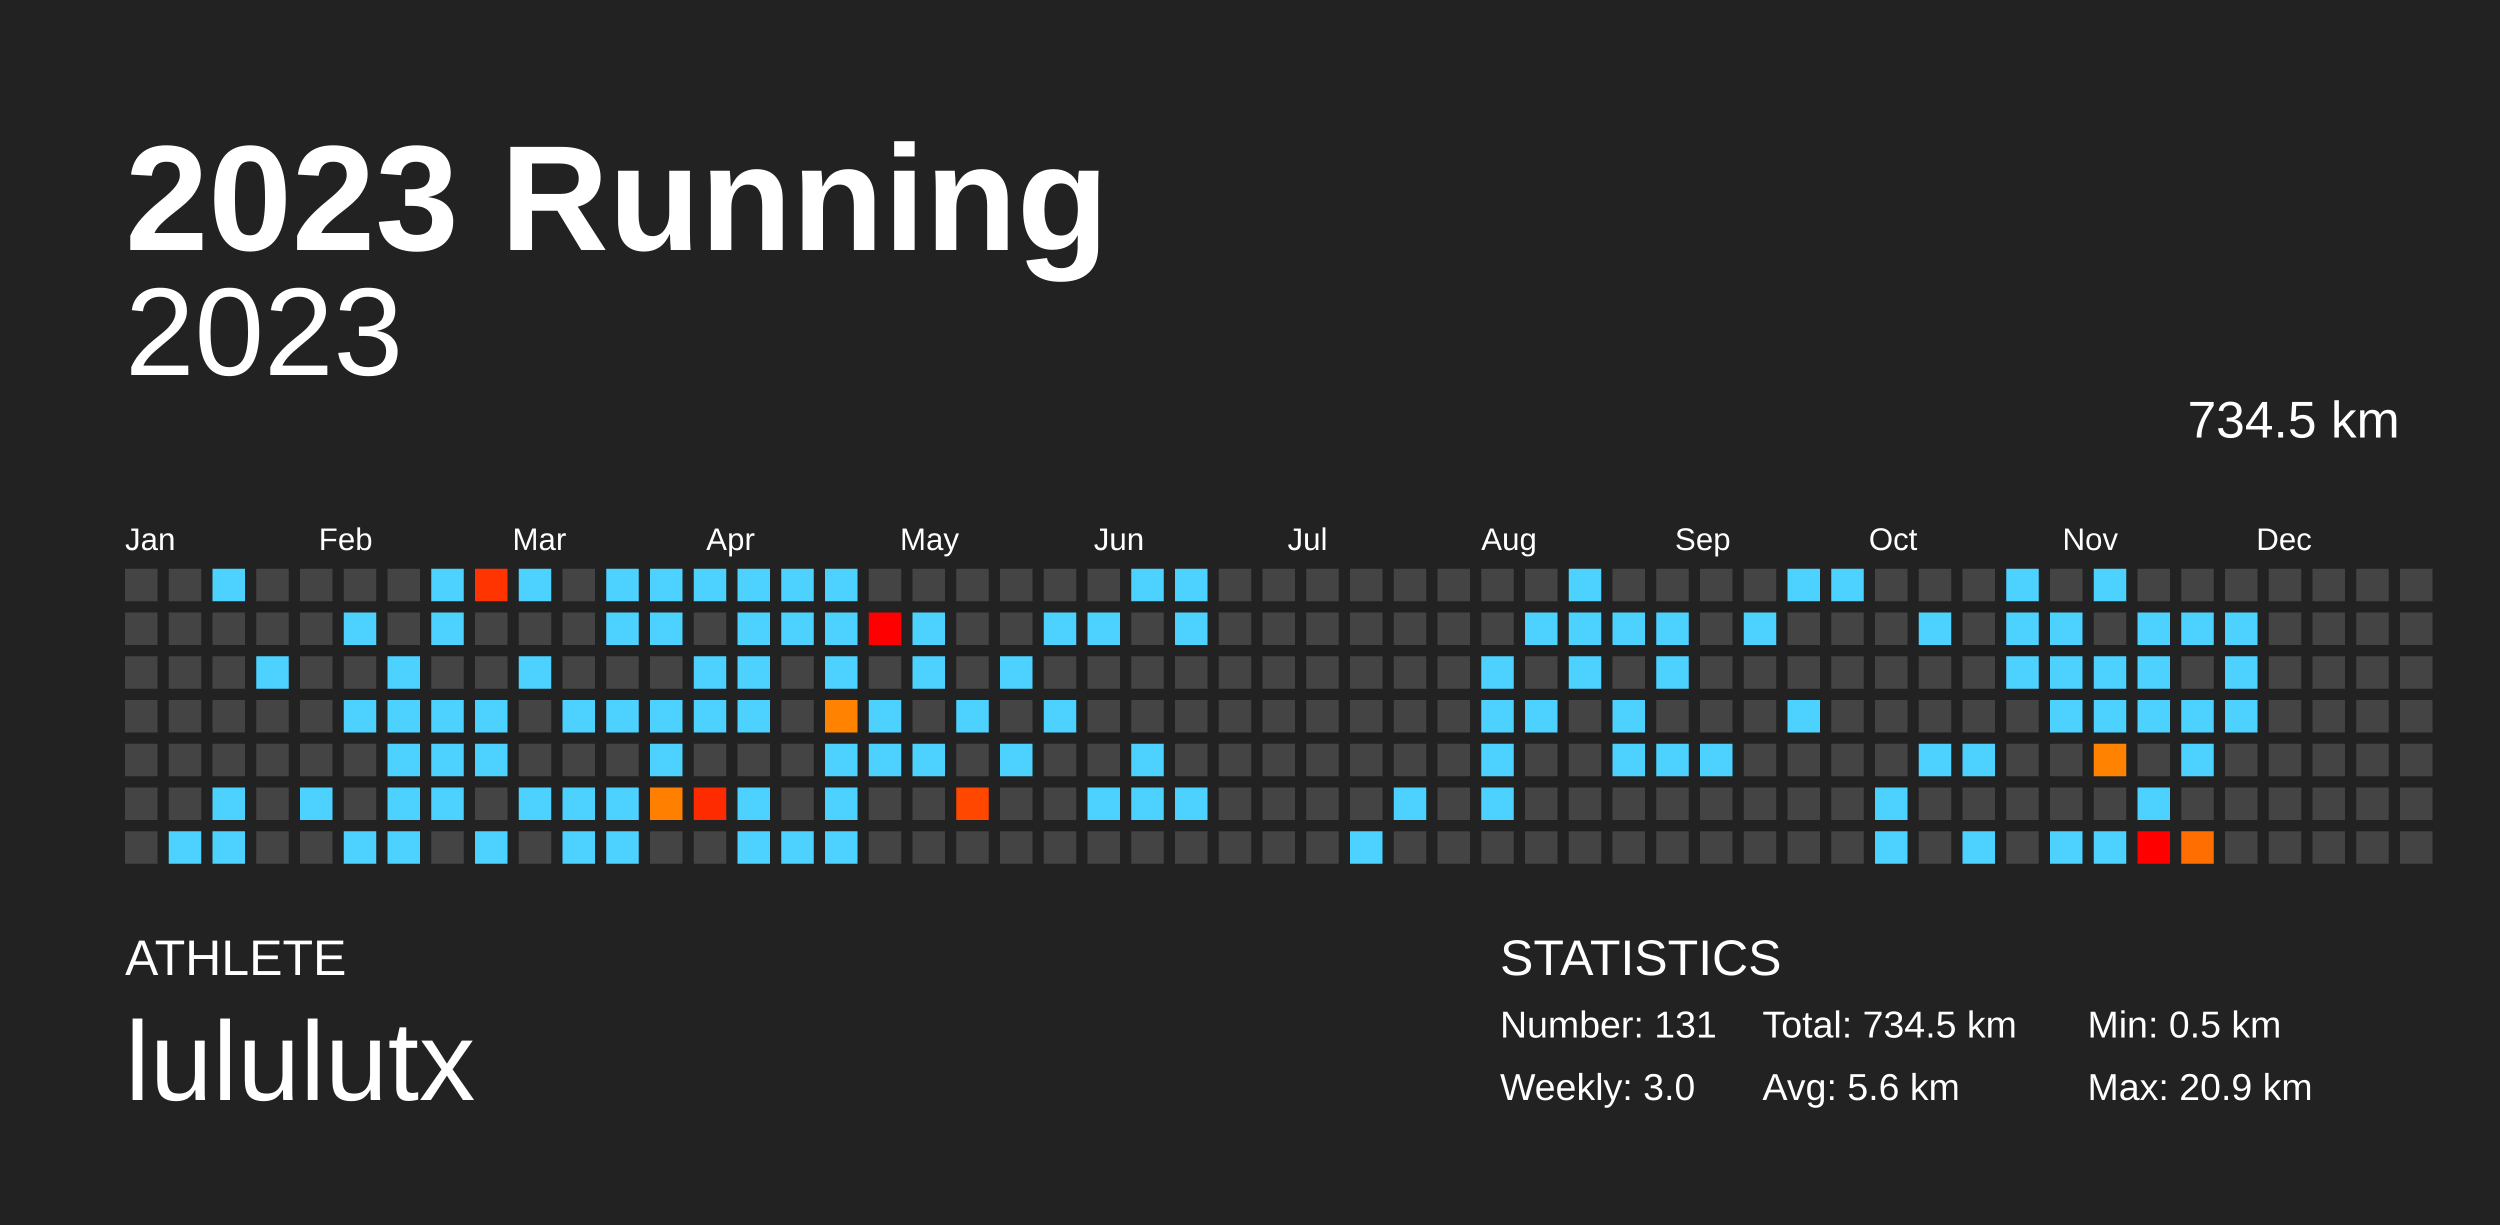
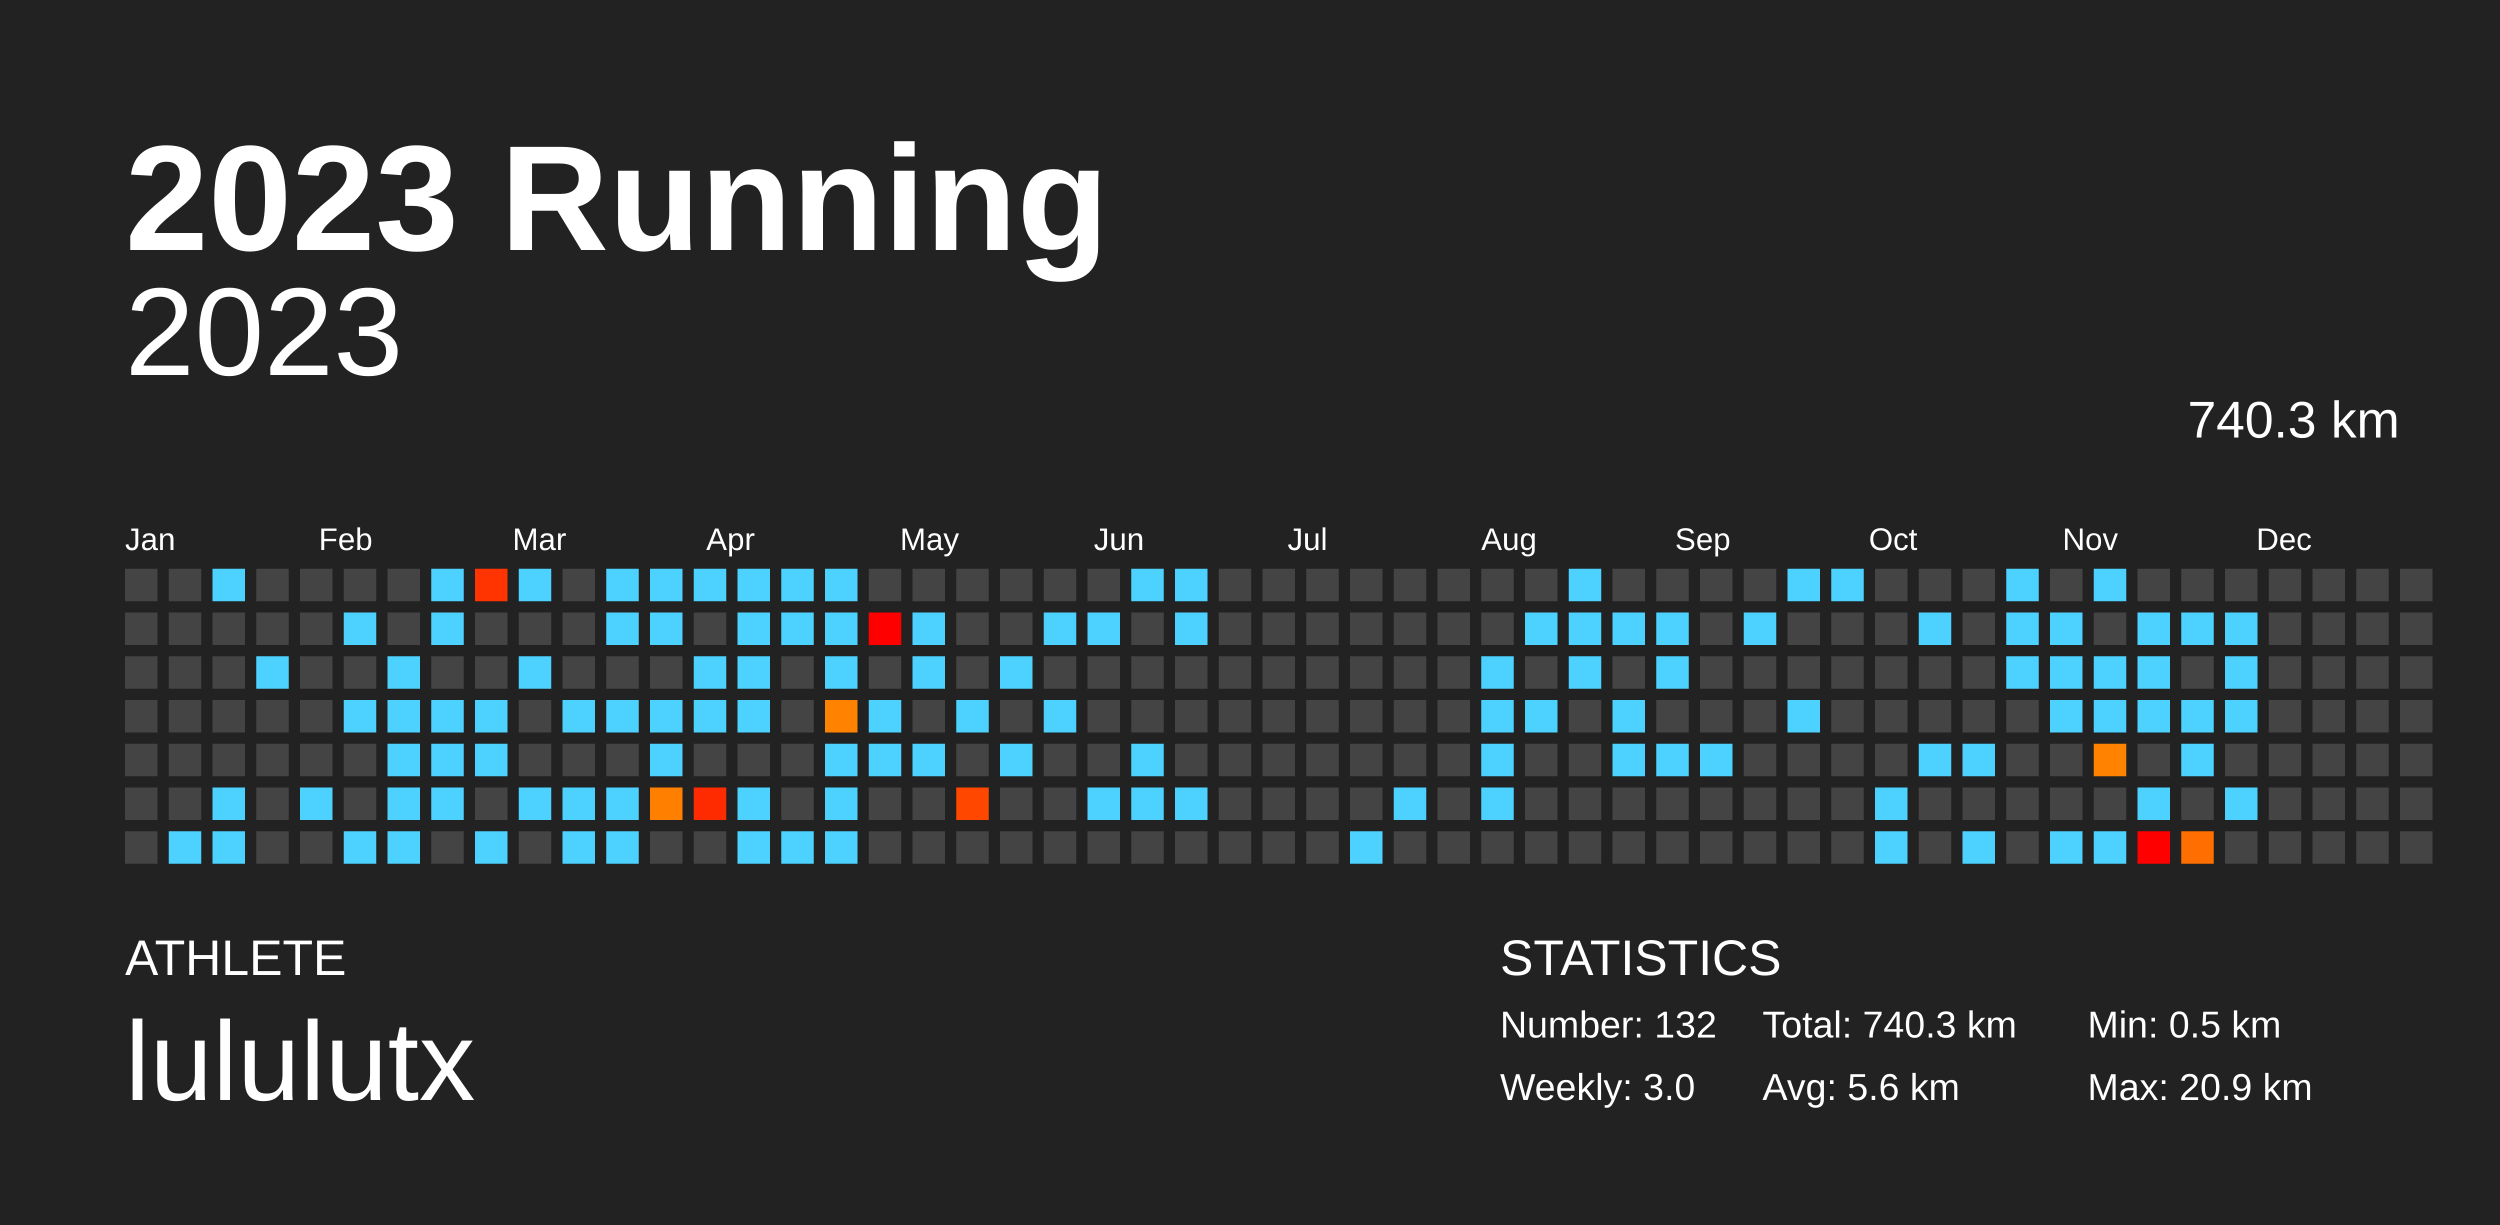
<svg xmlns="http://www.w3.org/2000/svg" baseProfile="full" height="98mm" version="1.1" viewBox="0,0,200,98" width="200mm">
  <defs />
  <rect fill="#222222" height="98" width="200" x="0" y="0" />
  <text fill="#FFFFFF" style="font-size:12px; font-family:Arial; font-weight:bold;" x="10" y="20">2023 Running</text>
  <text fill="#FFFFFF" style="font-size:4px; font-family:Arial" x="10" y="78">ATHLETE</text>
  <text fill="#FFFFFF" style="font-size:9px; font-family:Arial" x="10" y="88">lululutx</text>
  <text fill="#FFFFFF" style="font-size:4px; font-family:Arial" x="120" y="78">STATISTICS</text>
-   <text fill="#FFFFFF" style="font-size:3px; font-family:Arial" x="120" y="83">Number: 131</text>
+   <text fill="#FFFFFF" style="font-size:3px; font-family:Arial" x="120" y="83">Number: 132</text>
  <text fill="#FFFFFF" style="font-size:3px; font-family:Arial" x="120" y="88">Weekly: 3.0</text>
-   <text fill="#FFFFFF" style="font-size:3px; font-family:Arial" x="141" y="83">Total: 734.5 km</text>
+   <text fill="#FFFFFF" style="font-size:3px; font-family:Arial" x="141" y="83">Total: 740.3 km</text>
  <text fill="#FFFFFF" style="font-size:3px; font-family:Arial" x="141" y="88">Avg: 5.6 km</text>
  <text fill="#FFFFFF" style="font-size:3px; font-family:Arial" x="167" y="83">Min: 0.5 km</text>
  <text fill="#FFFFFF" style="font-size:3px; font-family:Arial" x="167" y="88">Max: 20.9 km</text>
  <text alignment-baseline="hanging" fill="#FFFFFF" style="font-size:10.0px; font-family:Arial;" x="10" y="30">2023</text>
-   <text alignment-baseline="hanging" fill="#FFFFFF" style="font-size:4.125px; font-family:Arial;" x="175" y="35">734.5 km</text>
+   <text alignment-baseline="hanging" fill="#FFFFFF" style="font-size:4.125px; font-family:Arial;" x="175" y="35">740.3 km</text>
  <text fill="#FFFFFF" style="font-size:2.5px; font-family:Arial" x="10.0" y="44">Jan</text>
  <text fill="#FFFFFF" style="font-size:2.5px; font-family:Arial" x="25.5" y="44">Feb</text>
  <text fill="#FFFFFF" style="font-size:2.5px; font-family:Arial" x="41.0" y="44">Mar</text>
  <text fill="#FFFFFF" style="font-size:2.5px; font-family:Arial" x="56.5" y="44">Apr</text>
  <text fill="#FFFFFF" style="font-size:2.5px; font-family:Arial" x="72.0" y="44">May</text>
  <text fill="#FFFFFF" style="font-size:2.5px; font-family:Arial" x="87.5" y="44">Jun</text>
  <text fill="#FFFFFF" style="font-size:2.5px; font-family:Arial" x="103.0" y="44">Jul</text>
  <text fill="#FFFFFF" style="font-size:2.5px; font-family:Arial" x="118.5" y="44">Aug</text>
  <text fill="#FFFFFF" style="font-size:2.5px; font-family:Arial" x="134.0" y="44">Sep</text>
  <text fill="#FFFFFF" style="font-size:2.5px; font-family:Arial" x="149.5" y="44">Oct</text>
  <text fill="#FFFFFF" style="font-size:2.5px; font-family:Arial" x="165.0" y="44">Nov</text>
  <text fill="#FFFFFF" style="font-size:2.5px; font-family:Arial" x="180.5" y="44">Dec</text>
  <rect fill="#444444" height="2.6" width="2.6" x="10.0" y="45.5" />
  <rect fill="#444444" height="2.6" width="2.6" x="10.0" y="49.0" />
  <rect fill="#444444" height="2.6" width="2.6" x="10.0" y="52.5" />
  <rect fill="#444444" height="2.6" width="2.6" x="10.0" y="56.0" />
  <rect fill="#444444" height="2.6" width="2.6" x="10.0" y="59.5" />
  <rect fill="#444444" height="2.6" width="2.6" x="10.0" y="63.0" />
  <rect fill="#444444" height="2.6" width="2.6" x="10.0" y="66.5" />
  <rect fill="#444444" height="2.6" width="2.6" x="13.5" y="45.5" />
  <rect fill="#444444" height="2.6" width="2.6" x="13.5" y="49.0" />
  <rect fill="#444444" height="2.6" width="2.6" x="13.5" y="52.5" />
  <rect fill="#444444" height="2.6" width="2.6" x="13.5" y="56.0" />
  <rect fill="#444444" height="2.6" width="2.6" x="13.5" y="59.5" />
  <rect fill="#444444" height="2.6" width="2.6" x="13.5" y="63.0" />
  <rect fill="#4dd2ff" height="2.6" width="2.6" x="13.5" y="66.5" />
  <rect fill="#4dd2ff" height="2.6" width="2.6" x="17.0" y="45.5" />
  <rect fill="#444444" height="2.6" width="2.6" x="17.0" y="49.0" />
  <rect fill="#444444" height="2.6" width="2.6" x="17.0" y="52.5" />
  <rect fill="#444444" height="2.6" width="2.6" x="17.0" y="56.0" />
  <rect fill="#444444" height="2.6" width="2.6" x="17.0" y="59.5" />
  <rect fill="#4dd2ff" height="2.6" width="2.6" x="17.0" y="63.0" />
  <rect fill="#4dd2ff" height="2.6" width="2.6" x="17.0" y="66.5" />
  <rect fill="#444444" height="2.6" width="2.6" x="20.5" y="45.5" />
  <rect fill="#444444" height="2.6" width="2.6" x="20.5" y="49.0" />
  <rect fill="#4dd2ff" height="2.6" width="2.6" x="20.5" y="52.5" />
  <rect fill="#444444" height="2.6" width="2.6" x="20.5" y="56.0" />
  <rect fill="#444444" height="2.6" width="2.6" x="20.5" y="59.5" />
  <rect fill="#444444" height="2.6" width="2.6" x="20.5" y="63.0" />
  <rect fill="#444444" height="2.6" width="2.6" x="20.5" y="66.5" />
  <rect fill="#444444" height="2.6" width="2.6" x="24.0" y="45.5" />
  <rect fill="#444444" height="2.6" width="2.6" x="24.0" y="49.0" />
  <rect fill="#444444" height="2.6" width="2.6" x="24.0" y="52.5" />
  <rect fill="#444444" height="2.6" width="2.6" x="24.0" y="56.0" />
  <rect fill="#444444" height="2.6" width="2.6" x="24.0" y="59.5" />
  <rect fill="#4dd2ff" height="2.6" width="2.6" x="24.0" y="63.0" />
  <rect fill="#444444" height="2.6" width="2.6" x="24.0" y="66.5" />
  <rect fill="#444444" height="2.6" width="2.6" x="27.5" y="45.5" />
  <rect fill="#4dd2ff" height="2.6" width="2.6" x="27.5" y="49.0" />
  <rect fill="#444444" height="2.6" width="2.6" x="27.5" y="52.5" />
  <rect fill="#4dd2ff" height="2.6" width="2.6" x="27.5" y="56.0" />
  <rect fill="#444444" height="2.6" width="2.6" x="27.5" y="59.5" />
  <rect fill="#444444" height="2.6" width="2.6" x="27.5" y="63.0" />
  <rect fill="#4dd2ff" height="2.6" width="2.6" x="27.5" y="66.5" />
  <rect fill="#444444" height="2.6" width="2.6" x="31.0" y="45.5" />
  <rect fill="#444444" height="2.6" width="2.6" x="31.0" y="49.0" />
  <rect fill="#4dd2ff" height="2.6" width="2.6" x="31.0" y="52.5" />
  <rect fill="#4dd2ff" height="2.6" width="2.6" x="31.0" y="56.0" />
  <rect fill="#4dd2ff" height="2.6" width="2.6" x="31.0" y="59.5" />
  <rect fill="#4dd2ff" height="2.6" width="2.6" x="31.0" y="63.0" />
  <rect fill="#4dd2ff" height="2.6" width="2.6" x="31.0" y="66.5" />
  <rect fill="#4dd2ff" height="2.6" width="2.6" x="34.5" y="45.5" />
  <rect fill="#4dd2ff" height="2.6" width="2.6" x="34.5" y="49.0" />
  <rect fill="#444444" height="2.6" width="2.6" x="34.5" y="52.5" />
  <rect fill="#4dd2ff" height="2.6" width="2.6" x="34.5" y="56.0" />
  <rect fill="#4dd2ff" height="2.6" width="2.6" x="34.5" y="59.5" />
  <rect fill="#4dd2ff" height="2.6" width="2.6" x="34.5" y="63.0" />
  <rect fill="#444444" height="2.6" width="2.6" x="34.5" y="66.5" />
  <rect fill="#ff3400" height="2.6" width="2.6" x="38.0" y="45.5" />
  <rect fill="#444444" height="2.6" width="2.6" x="38.0" y="49.0" />
  <rect fill="#444444" height="2.6" width="2.6" x="38.0" y="52.5" />
  <rect fill="#4dd2ff" height="2.6" width="2.6" x="38.0" y="56.0" />
  <rect fill="#4dd2ff" height="2.6" width="2.6" x="38.0" y="59.5" />
  <rect fill="#444444" height="2.6" width="2.6" x="38.0" y="63.0" />
  <rect fill="#4dd2ff" height="2.6" width="2.6" x="38.0" y="66.5" />
  <rect fill="#4dd2ff" height="2.6" width="2.6" x="41.5" y="45.5" />
  <rect fill="#444444" height="2.6" width="2.6" x="41.5" y="49.0" />
  <rect fill="#4dd2ff" height="2.6" width="2.6" x="41.5" y="52.5" />
  <rect fill="#444444" height="2.6" width="2.6" x="41.5" y="56.0" />
  <rect fill="#444444" height="2.6" width="2.6" x="41.5" y="59.5" />
  <rect fill="#4dd2ff" height="2.6" width="2.6" x="41.5" y="63.0" />
  <rect fill="#444444" height="2.6" width="2.6" x="41.5" y="66.5" />
  <rect fill="#444444" height="2.6" width="2.6" x="45.0" y="45.5" />
  <rect fill="#444444" height="2.6" width="2.6" x="45.0" y="49.0" />
  <rect fill="#444444" height="2.6" width="2.6" x="45.0" y="52.5" />
  <rect fill="#4dd2ff" height="2.6" width="2.6" x="45.0" y="56.0" />
  <rect fill="#444444" height="2.6" width="2.6" x="45.0" y="59.5" />
  <rect fill="#4dd2ff" height="2.6" width="2.6" x="45.0" y="63.0" />
  <rect fill="#4dd2ff" height="2.6" width="2.6" x="45.0" y="66.5" />
  <rect fill="#4dd2ff" height="2.6" width="2.6" x="48.5" y="45.5" />
  <rect fill="#4dd2ff" height="2.6" width="2.6" x="48.5" y="49.0" />
  <rect fill="#444444" height="2.6" width="2.6" x="48.5" y="52.5" />
  <rect fill="#4dd2ff" height="2.6" width="2.6" x="48.5" y="56.0" />
  <rect fill="#444444" height="2.6" width="2.6" x="48.5" y="59.5" />
  <rect fill="#4dd2ff" height="2.6" width="2.6" x="48.5" y="63.0" />
  <rect fill="#4dd2ff" height="2.6" width="2.6" x="48.5" y="66.5" />
  <rect fill="#4dd2ff" height="2.6" width="2.6" x="52.0" y="45.5" />
  <rect fill="#4dd2ff" height="2.6" width="2.6" x="52.0" y="49.0" />
  <rect fill="#444444" height="2.6" width="2.6" x="52.0" y="52.5" />
  <rect fill="#4dd2ff" height="2.6" width="2.6" x="52.0" y="56.0" />
  <rect fill="#4dd2ff" height="2.6" width="2.6" x="52.0" y="59.5" />
  <rect fill="#ff7f00" height="2.6" width="2.6" x="52.0" y="63.0" />
  <rect fill="#444444" height="2.6" width="2.6" x="52.0" y="66.5" />
  <rect fill="#4dd2ff" height="2.6" width="2.6" x="55.5" y="45.5" />
  <rect fill="#444444" height="2.6" width="2.6" x="55.5" y="49.0" />
  <rect fill="#4dd2ff" height="2.6" width="2.6" x="55.5" y="52.5" />
  <rect fill="#4dd2ff" height="2.6" width="2.6" x="55.5" y="56.0" />
  <rect fill="#444444" height="2.6" width="2.6" x="55.5" y="59.5" />
  <rect fill="#ff2b00" height="2.6" width="2.6" x="55.5" y="63.0" />
  <rect fill="#444444" height="2.6" width="2.6" x="55.5" y="66.5" />
  <rect fill="#4dd2ff" height="2.6" width="2.6" x="59.0" y="45.5" />
  <rect fill="#4dd2ff" height="2.6" width="2.6" x="59.0" y="49.0" />
  <rect fill="#4dd2ff" height="2.6" width="2.6" x="59.0" y="52.5" />
  <rect fill="#4dd2ff" height="2.6" width="2.6" x="59.0" y="56.0" />
  <rect fill="#444444" height="2.6" width="2.6" x="59.0" y="59.5" />
  <rect fill="#4dd2ff" height="2.6" width="2.6" x="59.0" y="63.0" />
  <rect fill="#4dd2ff" height="2.6" width="2.6" x="59.0" y="66.5" />
  <rect fill="#4dd2ff" height="2.6" width="2.6" x="62.5" y="45.5" />
  <rect fill="#4dd2ff" height="2.6" width="2.6" x="62.5" y="49.0" />
  <rect fill="#444444" height="2.6" width="2.6" x="62.5" y="52.5" />
  <rect fill="#444444" height="2.6" width="2.6" x="62.5" y="56.0" />
  <rect fill="#444444" height="2.6" width="2.6" x="62.5" y="59.5" />
  <rect fill="#444444" height="2.6" width="2.6" x="62.5" y="63.0" />
  <rect fill="#4dd2ff" height="2.6" width="2.6" x="62.5" y="66.5" />
  <rect fill="#4dd2ff" height="2.6" width="2.6" x="66.0" y="45.5" />
  <rect fill="#4dd2ff" height="2.6" width="2.6" x="66.0" y="49.0" />
  <rect fill="#4dd2ff" height="2.6" width="2.6" x="66.0" y="52.5" />
  <rect fill="#ff8300" height="2.6" width="2.6" x="66.0" y="56.0" />
  <rect fill="#4dd2ff" height="2.6" width="2.6" x="66.0" y="59.5" />
  <rect fill="#4dd2ff" height="2.6" width="2.6" x="66.0" y="63.0" />
  <rect fill="#4dd2ff" height="2.6" width="2.6" x="66.0" y="66.5" />
  <rect fill="#444444" height="2.6" width="2.6" x="69.5" y="45.5" />
  <rect fill="red" height="2.6" width="2.6" x="69.5" y="49.0" />
  <rect fill="#444444" height="2.6" width="2.6" x="69.5" y="52.5" />
  <rect fill="#4dd2ff" height="2.6" width="2.6" x="69.5" y="56.0" />
  <rect fill="#4dd2ff" height="2.6" width="2.6" x="69.5" y="59.5" />
  <rect fill="#444444" height="2.6" width="2.6" x="69.5" y="63.0" />
  <rect fill="#444444" height="2.6" width="2.6" x="69.5" y="66.5" />
  <rect fill="#444444" height="2.6" width="2.6" x="73.0" y="45.5" />
  <rect fill="#4dd2ff" height="2.6" width="2.6" x="73.0" y="49.0" />
  <rect fill="#4dd2ff" height="2.6" width="2.6" x="73.0" y="52.5" />
  <rect fill="#444444" height="2.6" width="2.6" x="73.0" y="56.0" />
  <rect fill="#4dd2ff" height="2.6" width="2.6" x="73.0" y="59.5" />
  <rect fill="#444444" height="2.6" width="2.6" x="73.0" y="63.0" />
  <rect fill="#444444" height="2.6" width="2.6" x="73.0" y="66.5" />
  <rect fill="#444444" height="2.6" width="2.6" x="76.5" y="45.5" />
  <rect fill="#444444" height="2.6" width="2.6" x="76.5" y="49.0" />
  <rect fill="#444444" height="2.6" width="2.6" x="76.5" y="52.5" />
  <rect fill="#4dd2ff" height="2.6" width="2.6" x="76.5" y="56.0" />
  <rect fill="#444444" height="2.6" width="2.6" x="76.5" y="59.5" />
  <rect fill="#ff4700" height="2.6" width="2.6" x="76.5" y="63.0" />
  <rect fill="#444444" height="2.6" width="2.6" x="76.5" y="66.5" />
  <rect fill="#444444" height="2.6" width="2.6" x="80.0" y="45.5" />
  <rect fill="#444444" height="2.6" width="2.6" x="80.0" y="49.0" />
  <rect fill="#4dd2ff" height="2.6" width="2.6" x="80.0" y="52.5" />
  <rect fill="#444444" height="2.6" width="2.6" x="80.0" y="56.0" />
  <rect fill="#4dd2ff" height="2.6" width="2.6" x="80.0" y="59.5" />
  <rect fill="#444444" height="2.6" width="2.6" x="80.0" y="63.0" />
  <rect fill="#444444" height="2.6" width="2.6" x="80.0" y="66.5" />
  <rect fill="#444444" height="2.6" width="2.6" x="83.5" y="45.5" />
  <rect fill="#4dd2ff" height="2.6" width="2.6" x="83.5" y="49.0" />
  <rect fill="#444444" height="2.6" width="2.6" x="83.5" y="52.5" />
  <rect fill="#4dd2ff" height="2.6" width="2.6" x="83.5" y="56.0" />
  <rect fill="#444444" height="2.6" width="2.6" x="83.5" y="59.5" />
  <rect fill="#444444" height="2.6" width="2.6" x="83.5" y="63.0" />
  <rect fill="#444444" height="2.6" width="2.6" x="83.5" y="66.5" />
  <rect fill="#444444" height="2.6" width="2.6" x="87.0" y="45.5" />
  <rect fill="#4dd2ff" height="2.6" width="2.6" x="87.0" y="49.0" />
  <rect fill="#444444" height="2.6" width="2.6" x="87.0" y="52.5" />
  <rect fill="#444444" height="2.6" width="2.6" x="87.0" y="56.0" />
  <rect fill="#444444" height="2.6" width="2.6" x="87.0" y="59.5" />
  <rect fill="#4dd2ff" height="2.6" width="2.6" x="87.0" y="63.0" />
  <rect fill="#444444" height="2.6" width="2.6" x="87.0" y="66.5" />
  <rect fill="#4dd2ff" height="2.6" width="2.6" x="90.5" y="45.5" />
  <rect fill="#444444" height="2.6" width="2.6" x="90.5" y="49.0" />
  <rect fill="#444444" height="2.6" width="2.6" x="90.5" y="52.5" />
  <rect fill="#444444" height="2.6" width="2.6" x="90.5" y="56.0" />
  <rect fill="#4dd2ff" height="2.6" width="2.6" x="90.5" y="59.5" />
  <rect fill="#4dd2ff" height="2.6" width="2.6" x="90.5" y="63.0" />
  <rect fill="#444444" height="2.6" width="2.6" x="90.5" y="66.5" />
  <rect fill="#4dd2ff" height="2.6" width="2.6" x="94.0" y="45.5" />
  <rect fill="#4dd2ff" height="2.6" width="2.6" x="94.0" y="49.0" />
  <rect fill="#444444" height="2.6" width="2.6" x="94.0" y="52.5" />
  <rect fill="#444444" height="2.6" width="2.6" x="94.0" y="56.0" />
  <rect fill="#444444" height="2.6" width="2.6" x="94.0" y="59.5" />
  <rect fill="#4dd2ff" height="2.6" width="2.6" x="94.0" y="63.0" />
  <rect fill="#444444" height="2.6" width="2.6" x="94.0" y="66.5" />
  <rect fill="#444444" height="2.6" width="2.6" x="97.5" y="45.5" />
  <rect fill="#444444" height="2.6" width="2.6" x="97.5" y="49.0" />
  <rect fill="#444444" height="2.6" width="2.6" x="97.5" y="52.5" />
  <rect fill="#444444" height="2.6" width="2.6" x="97.5" y="56.0" />
  <rect fill="#444444" height="2.6" width="2.6" x="97.5" y="59.5" />
  <rect fill="#444444" height="2.6" width="2.6" x="97.5" y="63.0" />
  <rect fill="#444444" height="2.6" width="2.6" x="97.5" y="66.5" />
  <rect fill="#444444" height="2.6" width="2.6" x="101.0" y="45.5" />
  <rect fill="#444444" height="2.6" width="2.6" x="101.0" y="49.0" />
  <rect fill="#444444" height="2.6" width="2.6" x="101.0" y="52.5" />
  <rect fill="#444444" height="2.6" width="2.6" x="101.0" y="56.0" />
  <rect fill="#444444" height="2.6" width="2.6" x="101.0" y="59.5" />
  <rect fill="#444444" height="2.6" width="2.6" x="101.0" y="63.0" />
  <rect fill="#444444" height="2.6" width="2.6" x="101.0" y="66.5" />
  <rect fill="#444444" height="2.6" width="2.6" x="104.5" y="45.5" />
  <rect fill="#444444" height="2.6" width="2.6" x="104.5" y="49.0" />
  <rect fill="#444444" height="2.6" width="2.6" x="104.5" y="52.5" />
  <rect fill="#444444" height="2.6" width="2.6" x="104.5" y="56.0" />
  <rect fill="#444444" height="2.6" width="2.6" x="104.5" y="59.5" />
  <rect fill="#444444" height="2.6" width="2.6" x="104.5" y="63.0" />
  <rect fill="#444444" height="2.6" width="2.6" x="104.5" y="66.5" />
  <rect fill="#444444" height="2.6" width="2.6" x="108.0" y="45.5" />
  <rect fill="#444444" height="2.6" width="2.6" x="108.0" y="49.0" />
  <rect fill="#444444" height="2.6" width="2.6" x="108.0" y="52.5" />
  <rect fill="#444444" height="2.6" width="2.6" x="108.0" y="56.0" />
  <rect fill="#444444" height="2.6" width="2.6" x="108.0" y="59.5" />
  <rect fill="#444444" height="2.6" width="2.6" x="108.0" y="63.0" />
  <rect fill="#4dd2ff" height="2.6" width="2.6" x="108.0" y="66.5" />
  <rect fill="#444444" height="2.6" width="2.6" x="111.5" y="45.5" />
  <rect fill="#444444" height="2.6" width="2.6" x="111.5" y="49.0" />
  <rect fill="#444444" height="2.6" width="2.6" x="111.5" y="52.5" />
  <rect fill="#444444" height="2.6" width="2.6" x="111.5" y="56.0" />
  <rect fill="#444444" height="2.6" width="2.6" x="111.5" y="59.5" />
  <rect fill="#4dd2ff" height="2.6" width="2.6" x="111.5" y="63.0" />
  <rect fill="#444444" height="2.6" width="2.6" x="111.5" y="66.5" />
  <rect fill="#444444" height="2.6" width="2.6" x="115.0" y="45.5" />
  <rect fill="#444444" height="2.6" width="2.6" x="115.0" y="49.0" />
  <rect fill="#444444" height="2.6" width="2.6" x="115.0" y="52.5" />
  <rect fill="#444444" height="2.6" width="2.6" x="115.0" y="56.0" />
  <rect fill="#444444" height="2.6" width="2.6" x="115.0" y="59.5" />
  <rect fill="#444444" height="2.6" width="2.6" x="115.0" y="63.0" />
  <rect fill="#444444" height="2.6" width="2.6" x="115.0" y="66.5" />
  <rect fill="#444444" height="2.6" width="2.6" x="118.5" y="45.5" />
  <rect fill="#444444" height="2.6" width="2.6" x="118.5" y="49.0" />
  <rect fill="#4dd2ff" height="2.6" width="2.6" x="118.5" y="52.5" />
  <rect fill="#4dd2ff" height="2.6" width="2.6" x="118.5" y="56.0" />
  <rect fill="#4dd2ff" height="2.6" width="2.6" x="118.5" y="59.5" />
  <rect fill="#4dd2ff" height="2.6" width="2.6" x="118.5" y="63.0" />
  <rect fill="#444444" height="2.6" width="2.6" x="118.5" y="66.5" />
  <rect fill="#444444" height="2.6" width="2.6" x="122.0" y="45.5" />
  <rect fill="#4dd2ff" height="2.6" width="2.6" x="122.0" y="49.0" />
  <rect fill="#444444" height="2.6" width="2.6" x="122.0" y="52.5" />
  <rect fill="#4dd2ff" height="2.6" width="2.6" x="122.0" y="56.0" />
  <rect fill="#444444" height="2.6" width="2.6" x="122.0" y="59.5" />
  <rect fill="#444444" height="2.6" width="2.6" x="122.0" y="63.0" />
  <rect fill="#444444" height="2.6" width="2.6" x="122.0" y="66.5" />
  <rect fill="#4dd2ff" height="2.6" width="2.6" x="125.5" y="45.5" />
  <rect fill="#4dd2ff" height="2.6" width="2.6" x="125.5" y="49.0" />
  <rect fill="#4dd2ff" height="2.6" width="2.6" x="125.5" y="52.5" />
  <rect fill="#444444" height="2.6" width="2.6" x="125.5" y="56.0" />
  <rect fill="#444444" height="2.6" width="2.6" x="125.5" y="59.5" />
  <rect fill="#444444" height="2.6" width="2.6" x="125.5" y="63.0" />
  <rect fill="#444444" height="2.6" width="2.6" x="125.5" y="66.5" />
  <rect fill="#444444" height="2.6" width="2.6" x="129.0" y="45.5" />
  <rect fill="#4dd2ff" height="2.6" width="2.6" x="129.0" y="49.0" />
  <rect fill="#444444" height="2.6" width="2.6" x="129.0" y="52.5" />
  <rect fill="#4dd2ff" height="2.6" width="2.6" x="129.0" y="56.0" />
  <rect fill="#4dd2ff" height="2.6" width="2.6" x="129.0" y="59.5" />
  <rect fill="#444444" height="2.6" width="2.6" x="129.0" y="63.0" />
  <rect fill="#444444" height="2.6" width="2.6" x="129.0" y="66.5" />
  <rect fill="#444444" height="2.6" width="2.6" x="132.5" y="45.5" />
  <rect fill="#4dd2ff" height="2.6" width="2.6" x="132.5" y="49.0" />
  <rect fill="#4dd2ff" height="2.6" width="2.6" x="132.5" y="52.5" />
  <rect fill="#444444" height="2.6" width="2.6" x="132.5" y="56.0" />
  <rect fill="#4dd2ff" height="2.6" width="2.6" x="132.5" y="59.5" />
  <rect fill="#444444" height="2.6" width="2.6" x="132.5" y="63.0" />
  <rect fill="#444444" height="2.6" width="2.6" x="132.5" y="66.5" />
  <rect fill="#444444" height="2.6" width="2.6" x="136.0" y="45.5" />
  <rect fill="#444444" height="2.6" width="2.6" x="136.0" y="49.0" />
  <rect fill="#444444" height="2.6" width="2.6" x="136.0" y="52.5" />
  <rect fill="#444444" height="2.6" width="2.6" x="136.0" y="56.0" />
  <rect fill="#4dd2ff" height="2.6" width="2.6" x="136.0" y="59.5" />
  <rect fill="#444444" height="2.6" width="2.6" x="136.0" y="63.0" />
  <rect fill="#444444" height="2.6" width="2.6" x="136.0" y="66.5" />
  <rect fill="#444444" height="2.6" width="2.6" x="139.5" y="45.5" />
  <rect fill="#4dd2ff" height="2.6" width="2.6" x="139.5" y="49.0" />
  <rect fill="#444444" height="2.6" width="2.6" x="139.5" y="52.5" />
  <rect fill="#444444" height="2.6" width="2.6" x="139.5" y="56.0" />
  <rect fill="#444444" height="2.6" width="2.6" x="139.5" y="59.5" />
  <rect fill="#444444" height="2.6" width="2.6" x="139.5" y="63.0" />
  <rect fill="#444444" height="2.6" width="2.6" x="139.5" y="66.5" />
  <rect fill="#4dd2ff" height="2.6" width="2.6" x="143.0" y="45.5" />
  <rect fill="#444444" height="2.6" width="2.6" x="143.0" y="49.0" />
  <rect fill="#444444" height="2.6" width="2.6" x="143.0" y="52.5" />
  <rect fill="#4dd2ff" height="2.6" width="2.6" x="143.0" y="56.0" />
  <rect fill="#444444" height="2.6" width="2.6" x="143.0" y="59.5" />
  <rect fill="#444444" height="2.6" width="2.6" x="143.0" y="63.0" />
  <rect fill="#444444" height="2.6" width="2.6" x="143.0" y="66.5" />
  <rect fill="#4dd2ff" height="2.6" width="2.6" x="146.5" y="45.5" />
  <rect fill="#444444" height="2.6" width="2.6" x="146.5" y="49.0" />
  <rect fill="#444444" height="2.6" width="2.6" x="146.5" y="52.5" />
  <rect fill="#444444" height="2.6" width="2.6" x="146.5" y="56.0" />
  <rect fill="#444444" height="2.6" width="2.6" x="146.5" y="59.5" />
  <rect fill="#444444" height="2.6" width="2.6" x="146.5" y="63.0" />
  <rect fill="#444444" height="2.6" width="2.6" x="146.5" y="66.5" />
  <rect fill="#444444" height="2.6" width="2.6" x="150.0" y="45.5" />
  <rect fill="#444444" height="2.6" width="2.6" x="150.0" y="49.0" />
  <rect fill="#444444" height="2.6" width="2.6" x="150.0" y="52.5" />
  <rect fill="#444444" height="2.6" width="2.6" x="150.0" y="56.0" />
  <rect fill="#444444" height="2.6" width="2.6" x="150.0" y="59.5" />
  <rect fill="#4dd2ff" height="2.6" width="2.6" x="150.0" y="63.0" />
  <rect fill="#4dd2ff" height="2.6" width="2.6" x="150.0" y="66.5" />
  <rect fill="#444444" height="2.6" width="2.6" x="153.5" y="45.5" />
  <rect fill="#4dd2ff" height="2.6" width="2.6" x="153.5" y="49.0" />
  <rect fill="#444444" height="2.6" width="2.6" x="153.5" y="52.5" />
  <rect fill="#444444" height="2.6" width="2.6" x="153.5" y="56.0" />
  <rect fill="#4dd2ff" height="2.6" width="2.6" x="153.5" y="59.5" />
  <rect fill="#444444" height="2.6" width="2.6" x="153.5" y="63.0" />
  <rect fill="#444444" height="2.6" width="2.6" x="153.5" y="66.5" />
  <rect fill="#444444" height="2.6" width="2.6" x="157.0" y="45.5" />
  <rect fill="#444444" height="2.6" width="2.6" x="157.0" y="49.0" />
  <rect fill="#444444" height="2.6" width="2.6" x="157.0" y="52.5" />
  <rect fill="#444444" height="2.6" width="2.6" x="157.0" y="56.0" />
  <rect fill="#4dd2ff" height="2.6" width="2.6" x="157.0" y="59.5" />
  <rect fill="#444444" height="2.6" width="2.6" x="157.0" y="63.0" />
  <rect fill="#4dd2ff" height="2.6" width="2.6" x="157.0" y="66.5" />
  <rect fill="#4dd2ff" height="2.6" width="2.6" x="160.5" y="45.5" />
  <rect fill="#4dd2ff" height="2.6" width="2.6" x="160.5" y="49.0" />
  <rect fill="#4dd2ff" height="2.6" width="2.6" x="160.5" y="52.5" />
  <rect fill="#444444" height="2.6" width="2.6" x="160.5" y="56.0" />
  <rect fill="#444444" height="2.6" width="2.6" x="160.5" y="59.5" />
  <rect fill="#444444" height="2.6" width="2.6" x="160.5" y="63.0" />
  <rect fill="#444444" height="2.6" width="2.6" x="160.5" y="66.5" />
  <rect fill="#444444" height="2.6" width="2.6" x="164.0" y="45.5" />
  <rect fill="#4dd2ff" height="2.6" width="2.6" x="164.0" y="49.0" />
  <rect fill="#4dd2ff" height="2.6" width="2.6" x="164.0" y="52.5" />
  <rect fill="#4dd2ff" height="2.6" width="2.6" x="164.0" y="56.0" />
  <rect fill="#444444" height="2.6" width="2.6" x="164.0" y="59.5" />
  <rect fill="#444444" height="2.6" width="2.6" x="164.0" y="63.0" />
  <rect fill="#4dd2ff" height="2.6" width="2.6" x="164.0" y="66.5" />
  <rect fill="#4dd2ff" height="2.6" width="2.6" x="167.5" y="45.5" />
  <rect fill="#444444" height="2.6" width="2.6" x="167.5" y="49.0" />
  <rect fill="#4dd2ff" height="2.6" width="2.6" x="167.5" y="52.5" />
  <rect fill="#4dd2ff" height="2.6" width="2.6" x="167.5" y="56.0" />
  <rect fill="#ff8200" height="2.6" width="2.6" x="167.5" y="59.5" />
  <rect fill="#444444" height="2.6" width="2.6" x="167.5" y="63.0" />
  <rect fill="#4dd2ff" height="2.6" width="2.6" x="167.5" y="66.5" />
  <rect fill="#444444" height="2.6" width="2.6" x="171.0" y="45.5" />
  <rect fill="#4dd2ff" height="2.6" width="2.6" x="171.0" y="49.0" />
  <rect fill="#4dd2ff" height="2.6" width="2.6" x="171.0" y="52.5" />
  <rect fill="#4dd2ff" height="2.6" width="2.6" x="171.0" y="56.0" />
  <rect fill="#444444" height="2.6" width="2.6" x="171.0" y="59.5" />
  <rect fill="#4dd2ff" height="2.6" width="2.6" x="171.0" y="63.0" />
  <rect fill="red" height="2.6" width="2.6" x="171.0" y="66.5" />
  <rect fill="#444444" height="2.6" width="2.6" x="174.5" y="45.5" />
  <rect fill="#4dd2ff" height="2.6" width="2.6" x="174.5" y="49.0" />
  <rect fill="#444444" height="2.6" width="2.6" x="174.5" y="52.5" />
  <rect fill="#4dd2ff" height="2.6" width="2.6" x="174.5" y="56.0" />
  <rect fill="#4dd2ff" height="2.6" width="2.6" x="174.5" y="59.5" />
  <rect fill="#444444" height="2.6" width="2.6" x="174.5" y="63.0" />
  <rect fill="#ff6e00" height="2.6" width="2.6" x="174.5" y="66.5" />
  <rect fill="#444444" height="2.6" width="2.6" x="178.0" y="45.5" />
  <rect fill="#4dd2ff" height="2.6" width="2.6" x="178.0" y="49.0" />
  <rect fill="#4dd2ff" height="2.6" width="2.6" x="178.0" y="52.5" />
  <rect fill="#4dd2ff" height="2.6" width="2.6" x="178.0" y="56.0" />
  <rect fill="#444444" height="2.6" width="2.6" x="178.0" y="59.5" />
-   <rect fill="#444444" height="2.6" width="2.6" x="178.0" y="63.0" />
+   <rect fill="#4dd2ff" height="2.6" width="2.6" x="178.0" y="63.0" />
  <rect fill="#444444" height="2.6" width="2.6" x="178.0" y="66.5" />
  <rect fill="#444444" height="2.6" width="2.6" x="181.5" y="45.5" />
  <rect fill="#444444" height="2.6" width="2.6" x="181.5" y="49.0" />
  <rect fill="#444444" height="2.6" width="2.6" x="181.5" y="52.5" />
  <rect fill="#444444" height="2.6" width="2.6" x="181.5" y="56.0" />
  <rect fill="#444444" height="2.6" width="2.6" x="181.5" y="59.5" />
  <rect fill="#444444" height="2.6" width="2.6" x="181.5" y="63.0" />
  <rect fill="#444444" height="2.6" width="2.6" x="181.5" y="66.5" />
  <rect fill="#444444" height="2.6" width="2.6" x="185.0" y="45.5" />
  <rect fill="#444444" height="2.6" width="2.6" x="185.0" y="49.0" />
  <rect fill="#444444" height="2.6" width="2.6" x="185.0" y="52.5" />
  <rect fill="#444444" height="2.6" width="2.6" x="185.0" y="56.0" />
  <rect fill="#444444" height="2.6" width="2.6" x="185.0" y="59.5" />
  <rect fill="#444444" height="2.6" width="2.6" x="185.0" y="63.0" />
  <rect fill="#444444" height="2.6" width="2.6" x="185.0" y="66.5" />
  <rect fill="#444444" height="2.6" width="2.6" x="188.5" y="45.5" />
  <rect fill="#444444" height="2.6" width="2.6" x="188.5" y="49.0" />
  <rect fill="#444444" height="2.6" width="2.6" x="188.5" y="52.5" />
  <rect fill="#444444" height="2.6" width="2.6" x="188.5" y="56.0" />
  <rect fill="#444444" height="2.6" width="2.6" x="188.5" y="59.5" />
  <rect fill="#444444" height="2.6" width="2.6" x="188.5" y="63.0" />
  <rect fill="#444444" height="2.6" width="2.6" x="188.5" y="66.5" />
  <rect fill="#444444" height="2.6" width="2.6" x="192.0" y="45.5" />
  <rect fill="#444444" height="2.6" width="2.6" x="192.0" y="49.0" />
  <rect fill="#444444" height="2.6" width="2.6" x="192.0" y="52.5" />
  <rect fill="#444444" height="2.6" width="2.6" x="192.0" y="56.0" />
  <rect fill="#444444" height="2.6" width="2.6" x="192.0" y="59.5" />
  <rect fill="#444444" height="2.6" width="2.6" x="192.0" y="63.0" />
  <rect fill="#444444" height="2.6" width="2.6" x="192.0" y="66.5" />
</svg>
